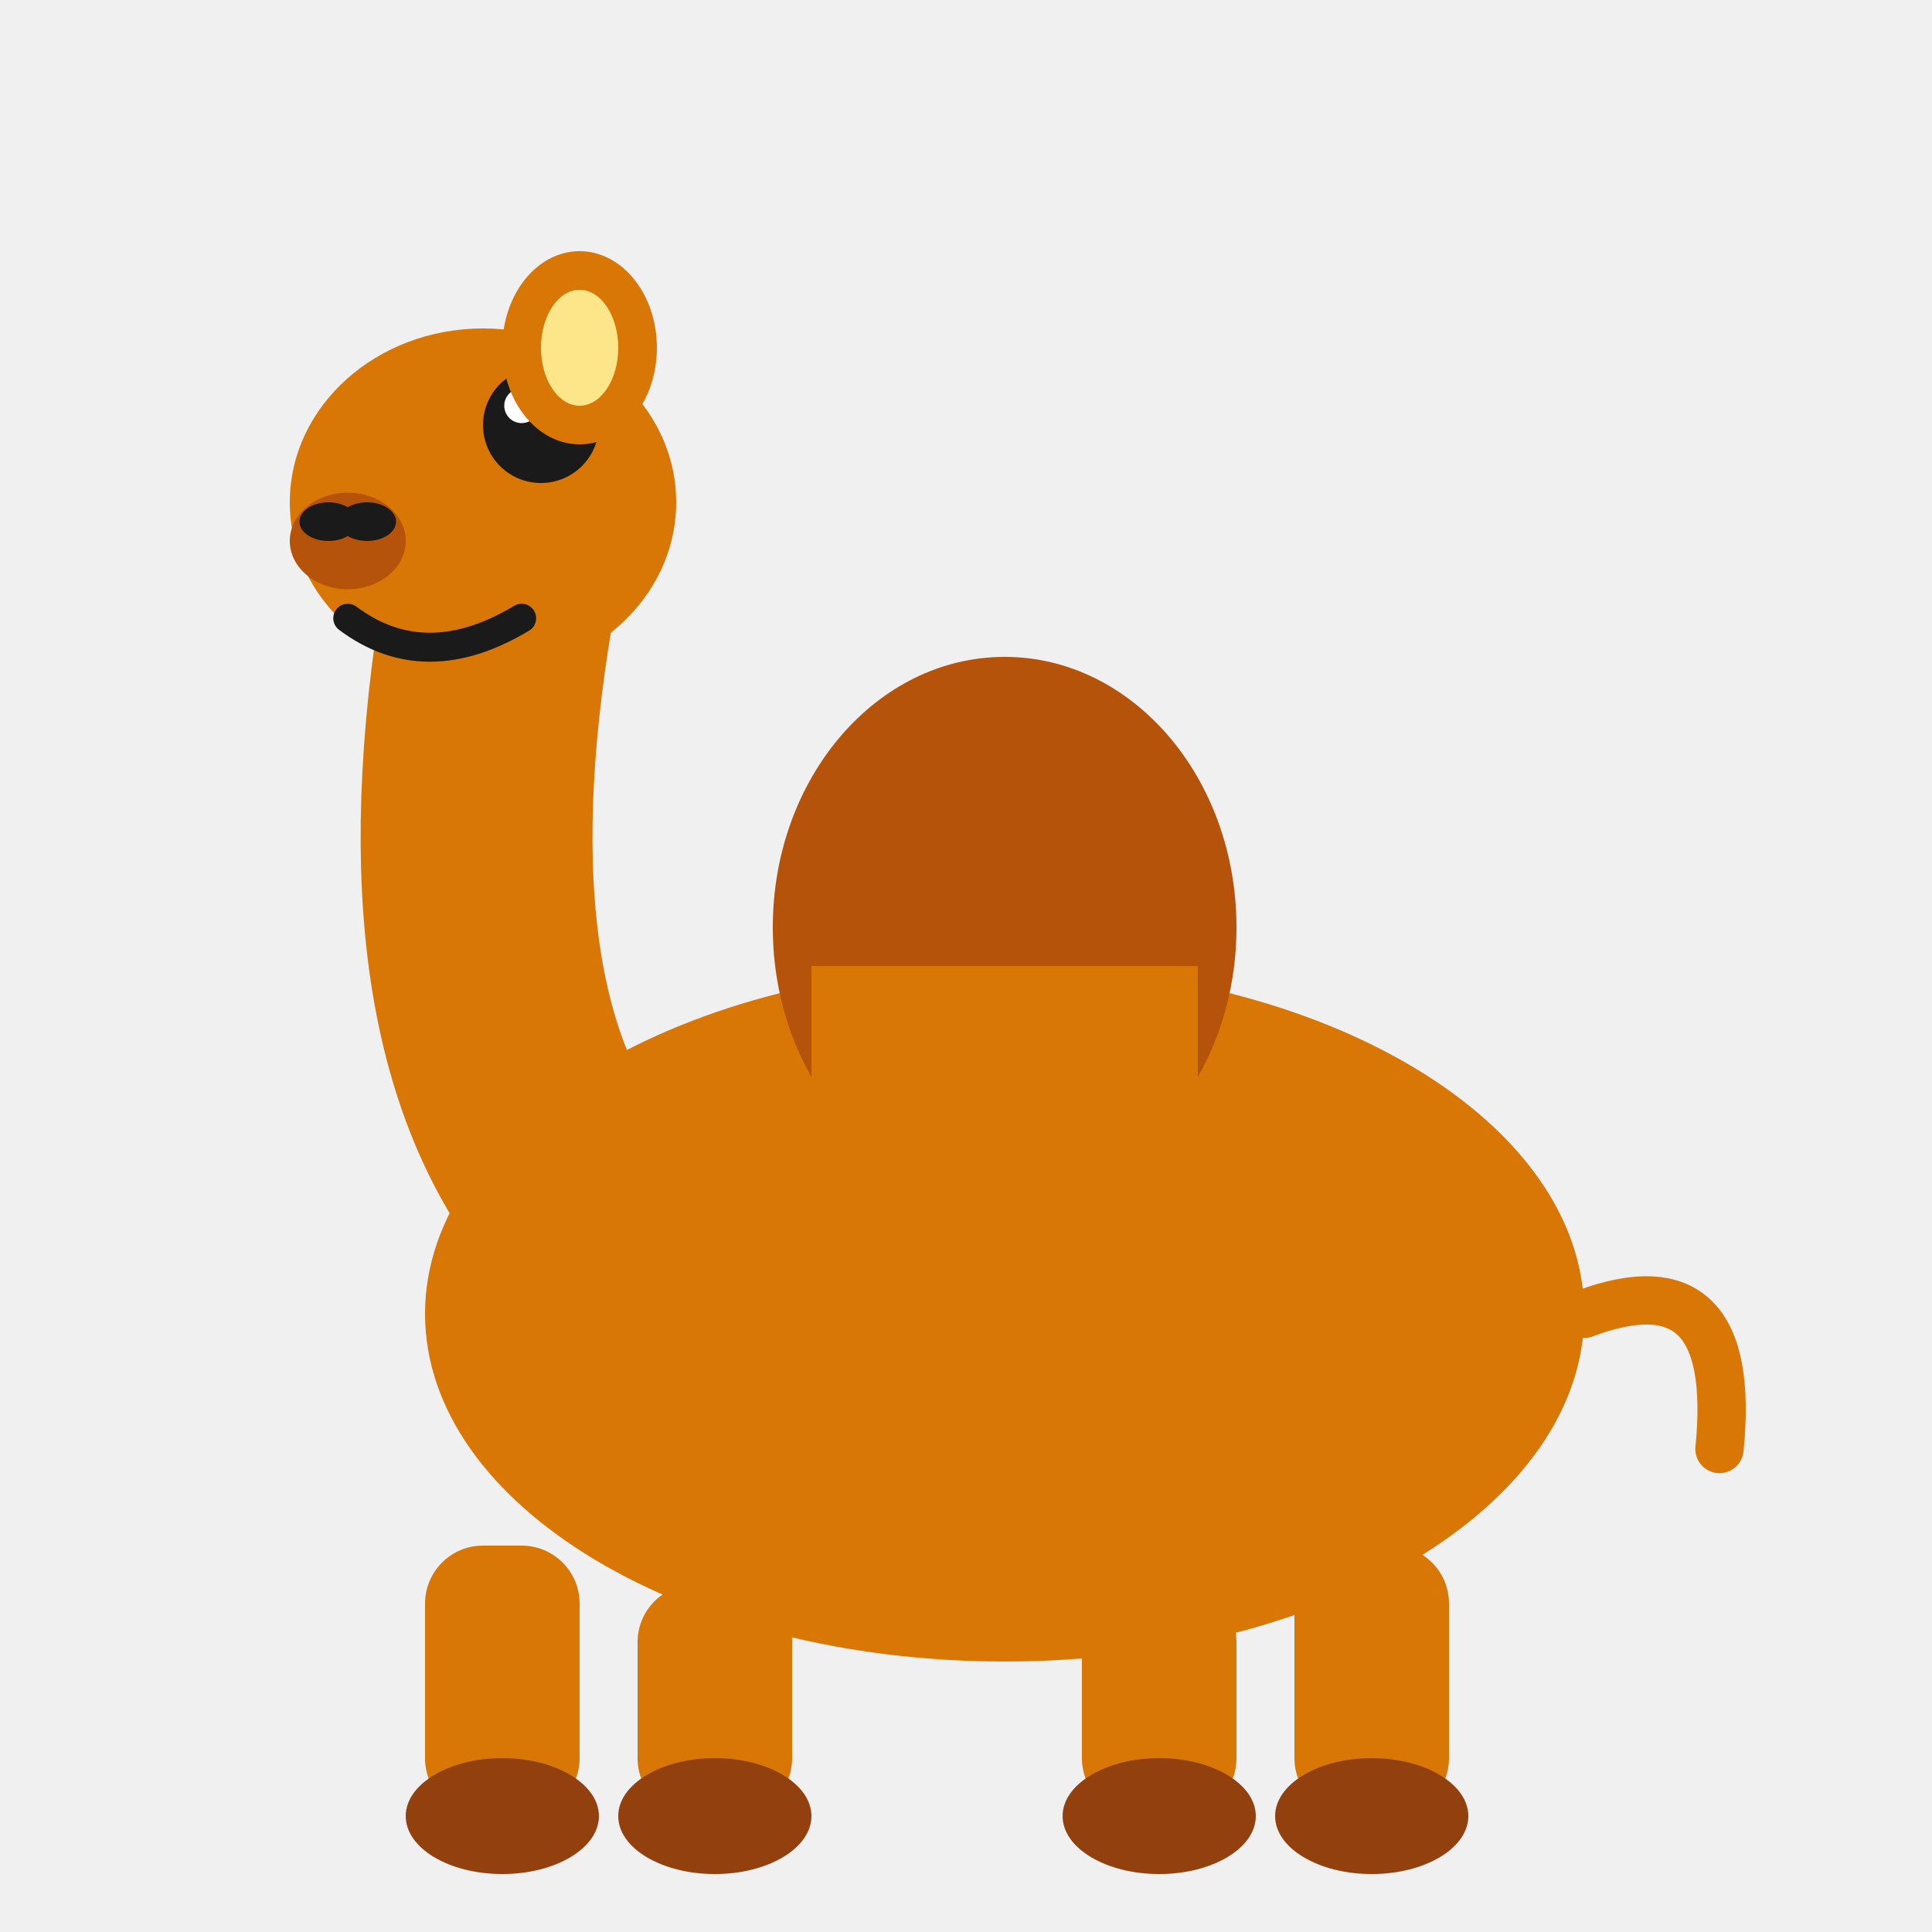
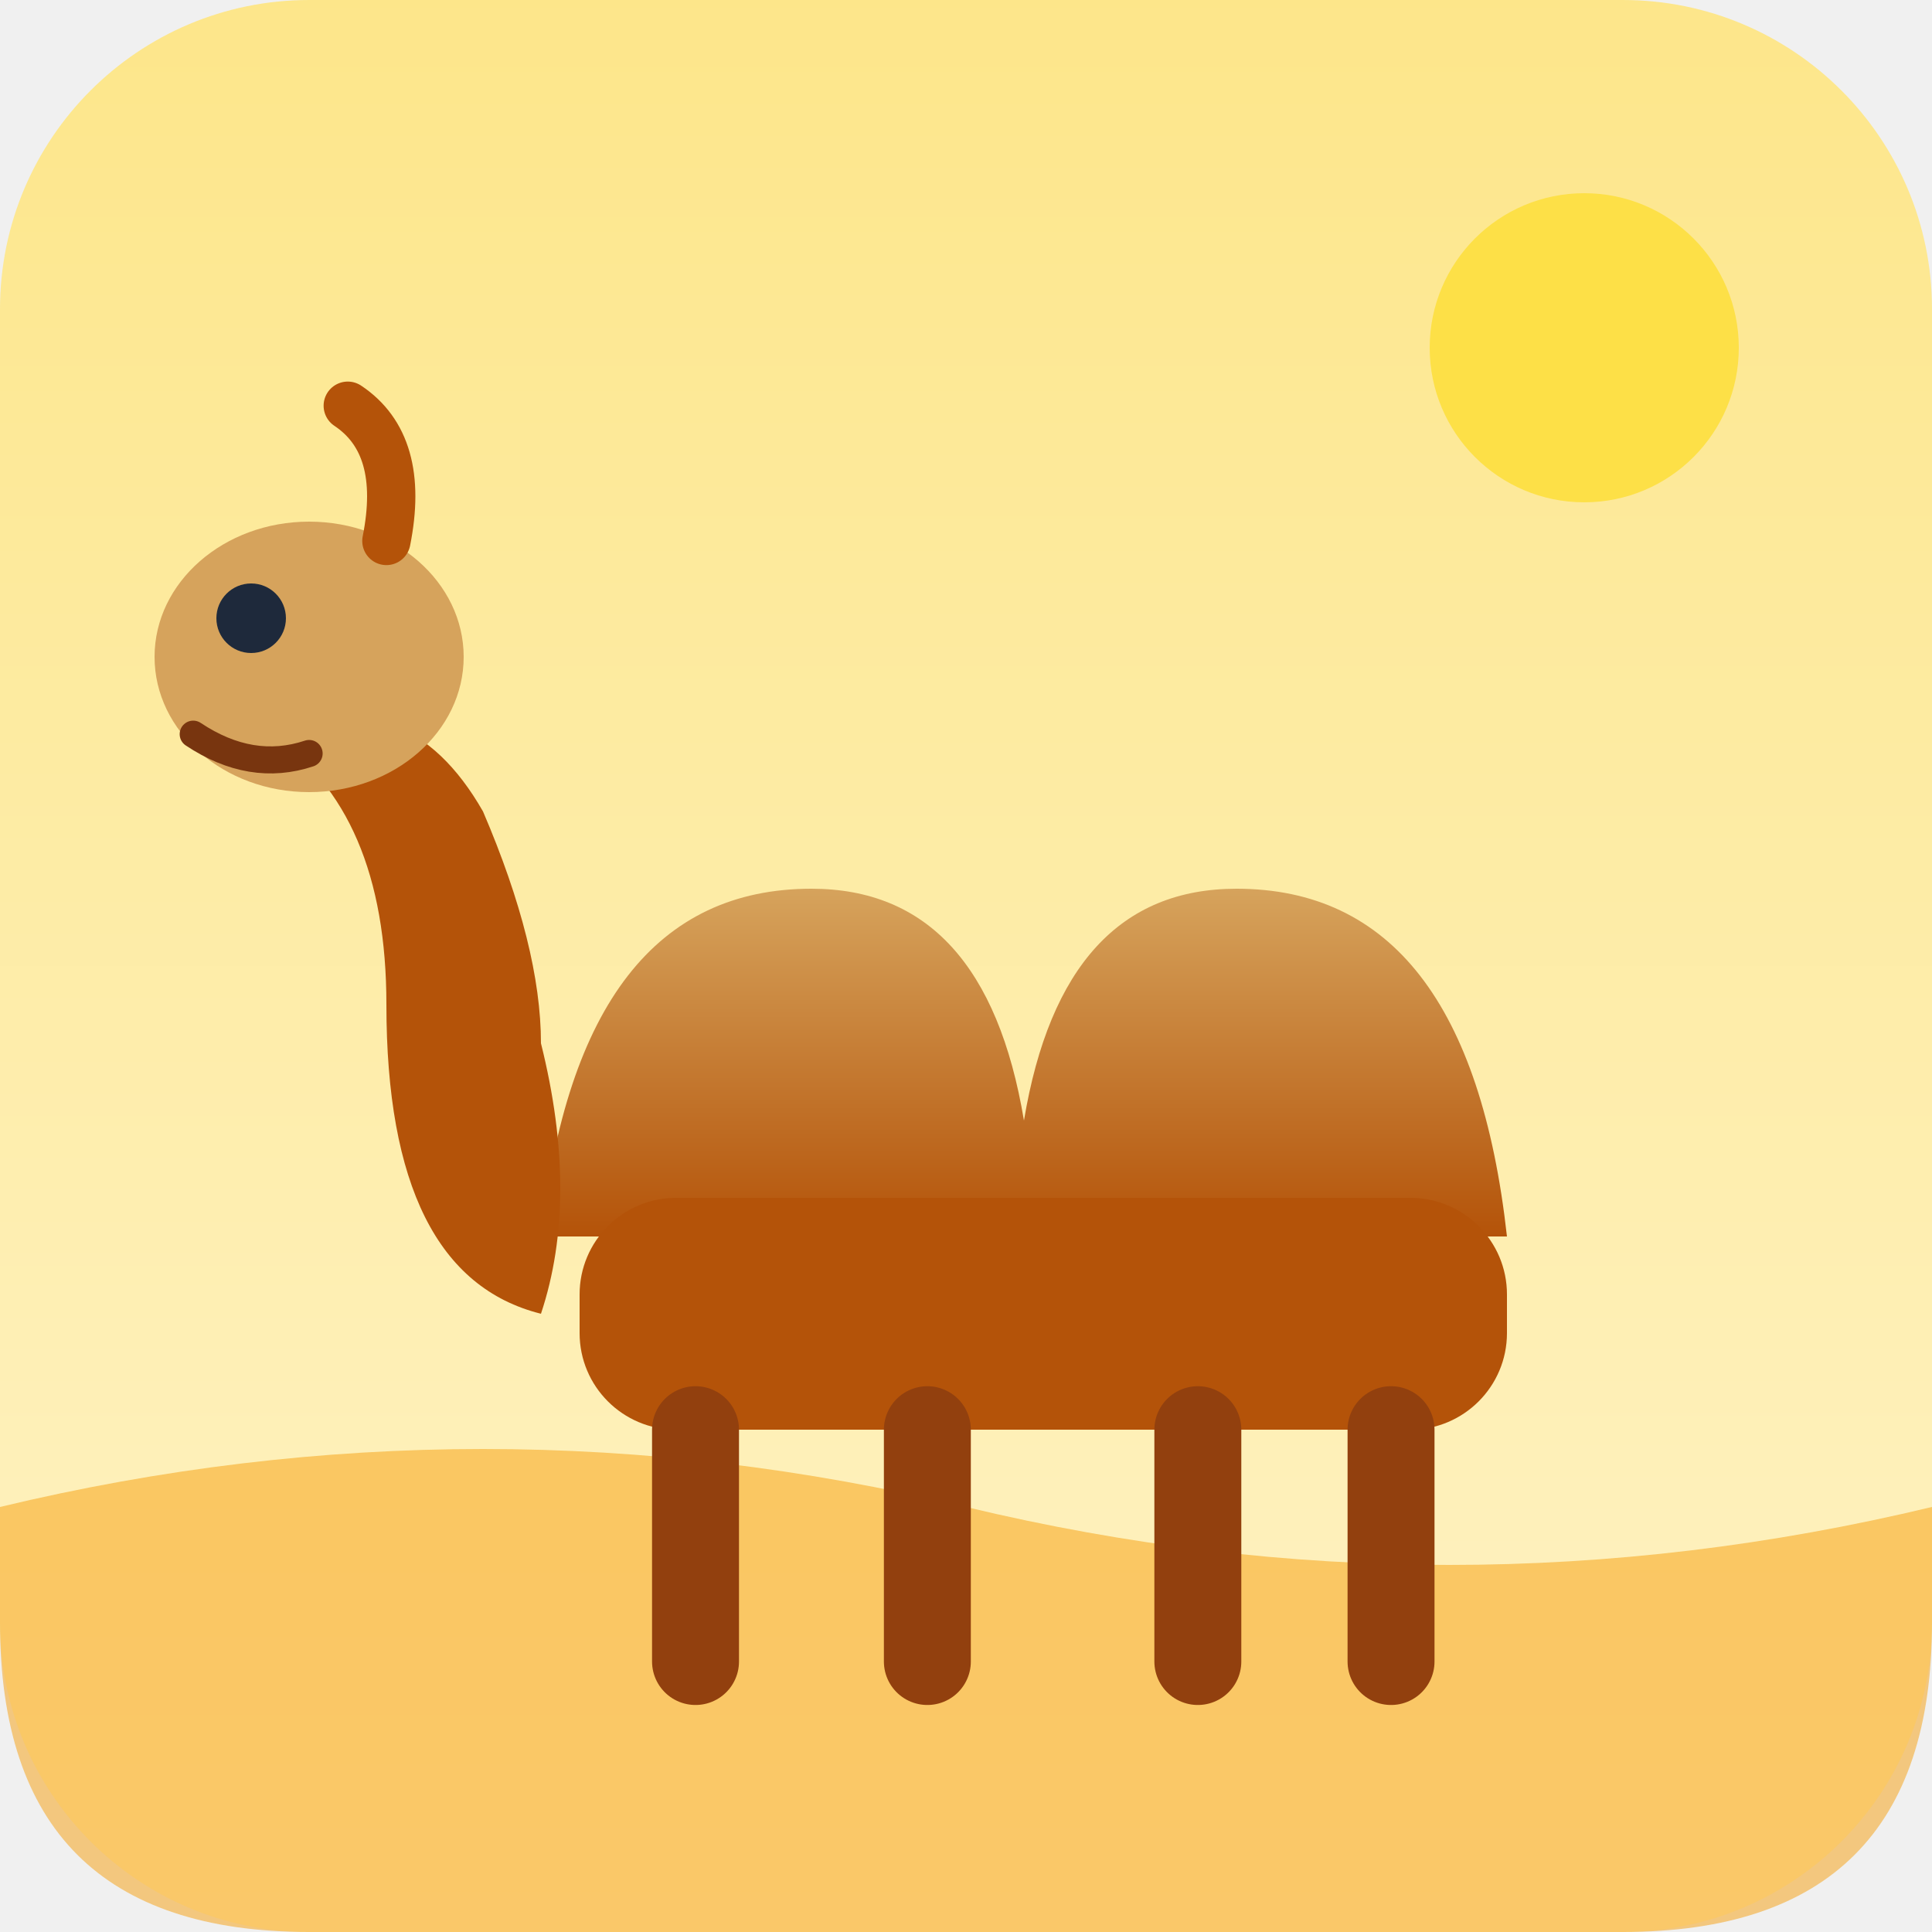
<svg xmlns="http://www.w3.org/2000/svg" viewBox="0 0 100 100">
-   <path d="M82 68 Q90 65 89 75" stroke="#d97706" stroke-width="2.5" fill="none" stroke-linecap="round" />
-   <ellipse cx="52" cy="68" rx="30" ry="18" fill="#d97706" />
-   <ellipse cx="52" cy="48" rx="12" ry="14" fill="#b45309" />
-   <rect x="42" y="50" width="20" height="20" fill="#d97706" />
-   <path d="M30 62 Q22 52 26 30" stroke="#d97706" stroke-width="12" fill="none" stroke-linecap="round" />
-   <ellipse cx="25" cy="26" rx="10" ry="9" fill="#d97706" />
-   <ellipse cx="18" cy="28" rx="3" ry="2.5" fill="#b45309" />
-   <ellipse cx="17" cy="27" rx="1.5" ry="1" fill="#1a1a1a" />
-   <ellipse cx="19" cy="27" rx="1.5" ry="1" fill="#1a1a1a" />
-   <circle cx="28" cy="22" r="3" fill="#1a1a1a" />
-   <circle cx="27" cy="21" r="0.9" fill="white" />
-   <path d="M18 32 Q22 35 27 32" stroke="#1a1a1a" stroke-width="1.5" fill="none" stroke-linecap="round" />
-   <ellipse cx="30" cy="18" rx="4" ry="5" fill="#d97706" />
-   <ellipse cx="30" cy="18" rx="2" ry="3" fill="#fde68a" />
-   <rect x="22" y="80" width="8" height="14" rx="3" fill="#d97706" />
-   <rect x="33" y="82" width="8" height="12" rx="3" fill="#d97706" />
-   <rect x="56" y="82" width="8" height="12" rx="3" fill="#d97706" />
-   <rect x="67" y="80" width="8" height="14" rx="3" fill="#d97706" />
-   <ellipse cx="26" cy="94" rx="5" ry="3" fill="#92400e" />
-   <ellipse cx="37" cy="94" rx="5" ry="3" fill="#92400e" />
-   <ellipse cx="60" cy="94" rx="5" ry="3" fill="#92400e" />
-   <ellipse cx="71" cy="94" rx="5" ry="3" fill="#92400e" />
+   <defs>
+     <linearGradient id="cml_bg" x1="0" y1="0" x2="0" y2="1">
+       <stop offset="0" stop-color="#fde68a" />
+       <stop offset="1" stop-color="#fef3c7" />
+     </linearGradient>
+     <linearGradient id="cml_cos" x1="0" y1="0" x2="0" y2="1">
+       <stop offset="0" stop-color="#d6a35c" />
+       <stop offset="1" stop-color="#b45309" />
+     </linearGradient>
+   </defs>
+   <rect width="100" height="100" rx="16" fill="url(#cml_bg)" />
+   <circle cx="82" cy="18" r="8" fill="#fde047" />
+   <path d="M0 78 q25 -6 50 0 t50 0 v6 q0 16 -16 16 H16 Q0 100 0 84 z" fill="#f59e0b" opacity=".5" />
+   <path d="M30 50 q4 -16 14 -16 q10 0 12 14 q2 -14 12 -14 q10 0 12 16" fill="none" stroke="url(#cml_cos)" stroke-width="0" />
+   <path d="M28 64 q2 -18 14 -18 q9 0 11 12 q2 -12 11 -12 q12 0 14 18 z" fill="url(#cml_cos)" />
+   <rect x="30" y="62" width="48" height="12" rx="5" fill="#b45309" />
+   <path d="M30 66 q-8 0 -10 -12 q-2 -14 -6 -18 q6 -2 10 4 q4 8 8 8 q3 6 -2 18" fill="#b45309" opacity="0" />
+   <path d="M28 68 q-8 -2 -8 -16 q0 -10 -6 -14 q7 -3 11 4 q3 7 3 12 q2 8 0 14" fill="#b45309" />
+   <ellipse cx="16" cy="34" rx="8" ry="7" fill="#d6a35c" />
+   <circle cx="13" cy="32" r="1.8" fill="#1e293b" />
+   <path d="M10 38 q3 2 6 1" stroke="#78350f" stroke-width="1.4" stroke-linecap="round" fill="none" />
+   <path d="M20 28 q1 -5 -2 -7" stroke="#b45309" stroke-width="2.5" stroke-linecap="round" fill="none" />
+   <g stroke="#92400e" stroke-width="4.5" stroke-linecap="round">
+     <path d="M36 74 v12 M48 74 v12 M62 74 v12 M72 74 v12" />
+   </g>
</svg>
